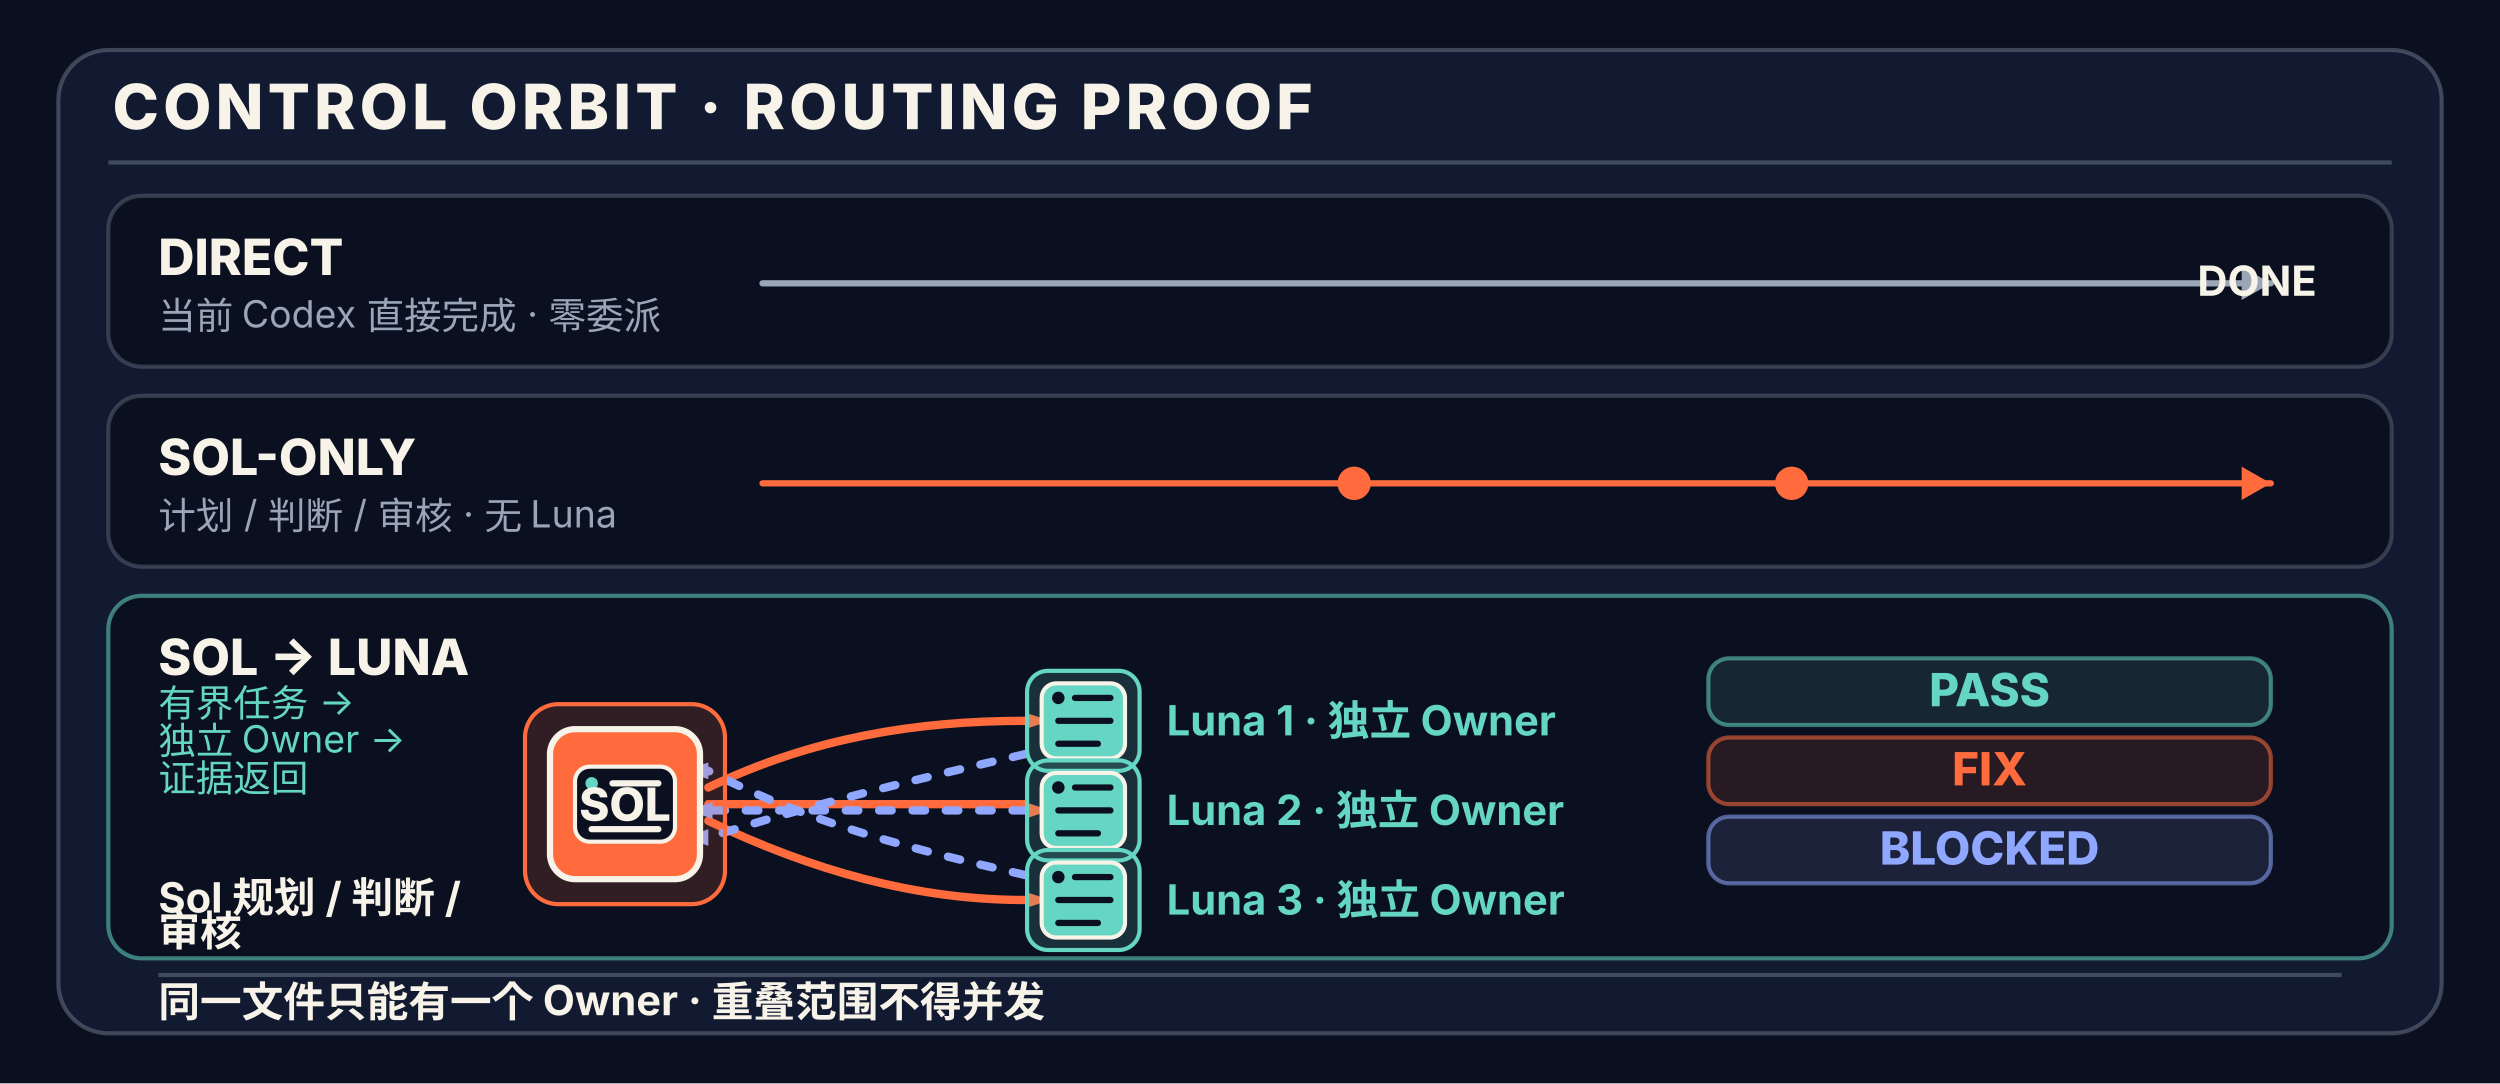
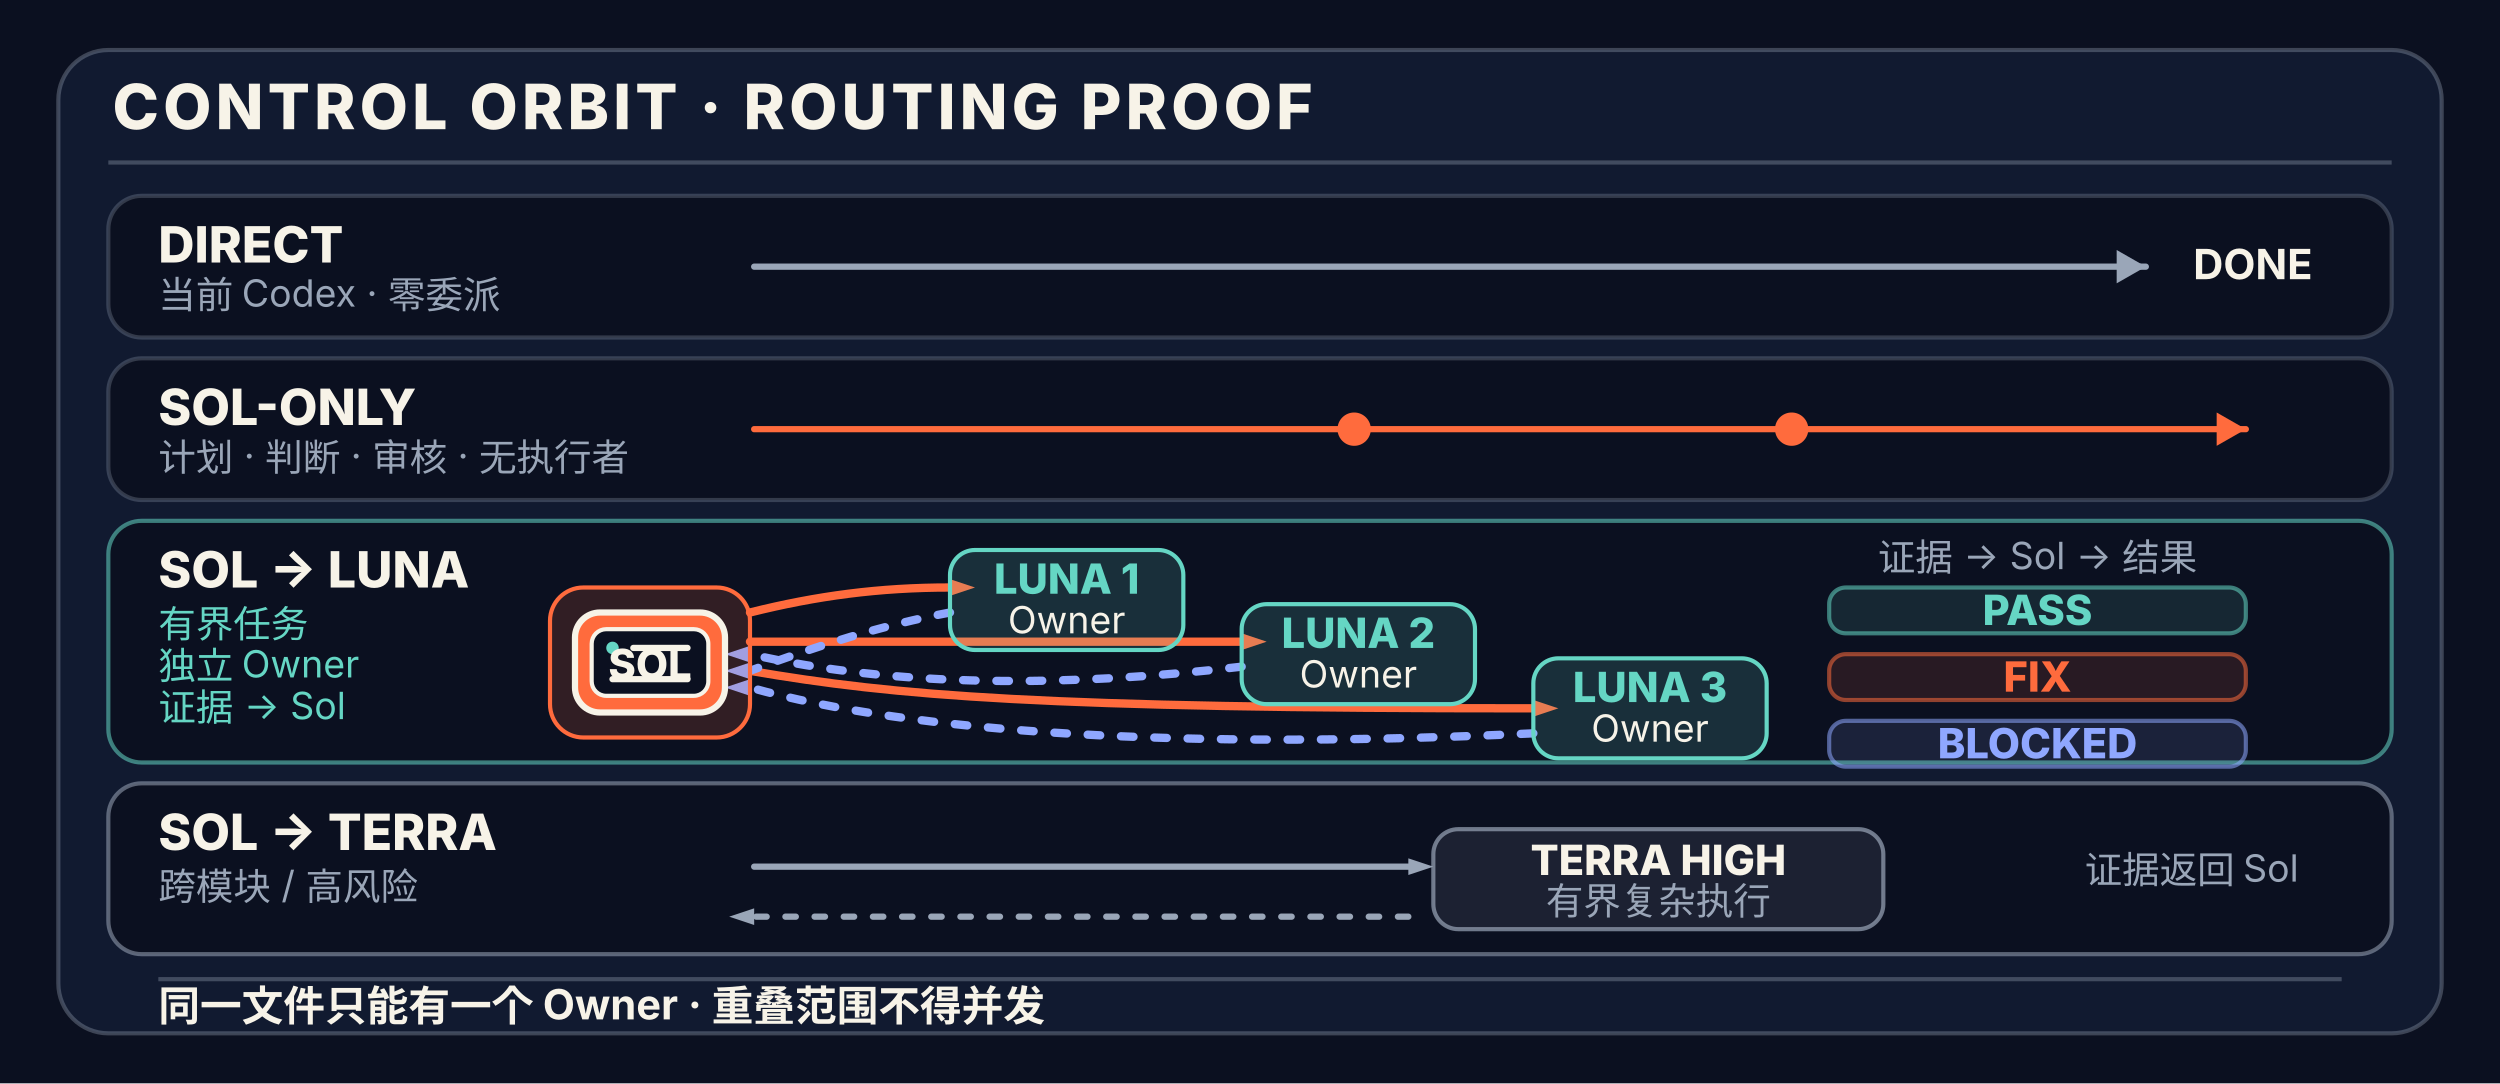
<svg xmlns="http://www.w3.org/2000/svg" viewBox="0 0 1200 520" font-family="-apple-system, BlinkMacSystemFont, 'Segoe UI', 'PingFang SC', sans-serif" font-size="18">
  <rect width="1200" height="520" fill="#0B1020" />
  <rect x="28" y="24" width="1144" height="472" rx="24" fill="#111A30" stroke="#9AA6B8" stroke-opacity="0.35" stroke-width="2" />
  <text x="54" y="62" fill="#F7F3E8" font-size="30" font-weight="800" letter-spacing="2">CONTROL ORBIT · ROUTING PROOF</text>
  <path d="M52 78H1148" fill="none" stroke="#9AA6B8" stroke-opacity="0.35" stroke-width="2" />
-   <rect x="52" y="94" width="1096" height="82" rx="16" fill="#0B1020" stroke="#9AA6B8" stroke-opacity="0.28" stroke-width="2" />
-   <rect x="52" y="190" width="1096" height="82" rx="16" fill="#0B1020" stroke="#9AA6B8" stroke-opacity="0.28" stroke-width="2" />
-   <rect x="52" y="286" width="1096" height="174" rx="16" fill="#0B1020" stroke="#65D6C4" stroke-opacity="0.55" stroke-width="2" />
-   <text x="76" y="132" fill="#F7F3E8" font-size="24" font-weight="800">DIRECT</text>
-   <text x="76" y="158" fill="#9AA6B8" font-size="18">当前 Codex 直接完成 · 零委派</text>
-   <path d="M366 136H1090" fill="none" stroke="#9AA6B8" stroke-width="3" stroke-linecap="round" />
-   <path d="M1090 136L1076 128V144Z" fill="#9AA6B8" />
-   <text x="1112" y="142" text-anchor="end" fill="#F7F3E8" font-size="20" font-weight="700">DONE</text>
-   <text x="76" y="228" fill="#F7F3E8" font-size="24" font-weight="800">SOL-ONLY</text>
-   <text x="76" y="254" fill="#9AA6B8" font-size="18">计划 / 判断 / 审核 · 无 Luna</text>
-   <path d="M366 232H1090" fill="none" stroke="#FF6B3D" stroke-width="3" stroke-linecap="round" />
-   <circle cx="650" cy="232" r="8" fill="#FF6B3D" />
-   <circle cx="860" cy="232" r="8" fill="#FF6B3D" />
-   <path d="M1090 232L1076 224V240Z" fill="#FF6B3D" />
-   <text x="76" y="324" fill="#F7F3E8" font-size="24" font-weight="800">SOL → LUNA</text>
-   <text x="76" y="344" fill="#65D6C4" font-size="18">有界任务 →</text>
-   <text x="76" y="362" fill="#65D6C4" font-size="18">独立 Owner →</text>
-   <text x="76" y="380" fill="#65D6C4" font-size="18">证据返回</text>
+   <rect x="52" y="94" width="1096" height="68" rx="16" fill="#0B1020" stroke="#9AA6B8" stroke-opacity="0.28" stroke-width="2" />
+   <rect x="52" y="172" width="1096" height="68" rx="16" fill="#0B1020" stroke="#9AA6B8" stroke-opacity="0.28" stroke-width="2" />
+   <rect x="52" y="250" width="1096" height="116" rx="16" fill="#0B1020" stroke="#65D6C4" stroke-opacity="0.55" stroke-width="2" />
+   <rect x="52" y="376" width="1096" height="82" rx="16" fill="#0B1020" stroke="#9AA6B8" stroke-opacity="0.55" stroke-width="2" />
+   <text x="76" y="126" fill="#F7F3E8" font-size="24" font-weight="800">DIRECT</text>
+   <text x="76" y="148" fill="#9AA6B8" font-size="18">当前 Codex · 零委派</text>
+   <path d="M362 128H1030" fill="none" stroke="#9AA6B8" stroke-width="3" stroke-linecap="round" />
+   <path d="M1030 128L1016 120V136Z" fill="#9AA6B8" />
+   <text x="1110" y="134" text-anchor="end" fill="#F7F3E8" font-size="20" font-weight="700">DONE</text>
+   <text x="76" y="204" fill="#F7F3E8" font-size="24" font-weight="800">SOL-ONLY</text>
+   <text x="76" y="226" fill="#9AA6B8" font-size="18">计划 · 判断 · 审核 · 无执行者</text>
+   <path d="M362 206H1078" fill="none" stroke="#FF6B3D" stroke-width="3" stroke-linecap="round" />
+   <circle cx="650" cy="206" r="8" fill="#FF6B3D" />
+   <circle cx="860" cy="206" r="8" fill="#FF6B3D" />
+   <path d="M1078 206L1064 198V214Z" fill="#FF6B3D" />
+   <text x="76" y="282" fill="#F7F3E8" font-size="24" font-weight="800">SOL → LUNA</text>
+   <text x="76" y="306" fill="#65D6C4" font-size="18">有界任务</text>
+   <text x="76" y="326" fill="#65D6C4" font-size="18">独立 Owner</text>
+   <text x="76" y="346" fill="#65D6C4" font-size="18">证据 → Sol</text>
  <g fill="none" stroke="#FF6B3D" stroke-width="4" stroke-linecap="round">
-     <path id="task-path-1" data-flow="task" data-from="sol-controller" data-to="luna-worker-1" d="M340 378C390 354 440 346 492 346" />
-     <path id="task-path-2" data-flow="task" data-from="sol-controller" data-to="luna-worker-2" d="M340 386H492" />
-     <path id="task-path-3" data-flow="task" data-from="sol-controller" data-to="luna-worker-3" d="M340 394C390 418 440 432 492 432" />
+     <path id="task-path-1" data-flow="task" data-from="sol-controller" data-to="luna-worker-1" d="M360 294C392 286 422 282 456 282" />
+     <path id="task-path-2" data-flow="task" data-from="sol-controller" data-to="luna-worker-2" d="M360 308H596" />
+     <path id="task-path-3" data-flow="task" data-from="sol-controller" data-to="luna-worker-3" d="M360 322C430 334 500 340 736 340" />
  </g>
  <g fill="none" stroke="#8FA7FF" stroke-width="4" stroke-dasharray="6 10" stroke-linecap="round">
-     <path id="evidence-path-1" data-flow="evidence" data-from="luna-worker-1" data-to="sol-controller" d="M492 362C440 374 390 386 340 402" />
-     <path id="evidence-path-2" data-flow="evidence" data-from="luna-worker-2" data-to="sol-controller" d="M492 389H342" />
-     <path id="evidence-path-3" data-flow="evidence" data-from="luna-worker-3" data-to="sol-controller" d="M492 420C440 408 390 396 340 370" />
+     <path id="evidence-path-1" data-flow="evidence" data-from="luna-worker-1" data-to="sol-controller" d="M456 294C424 300 392 310 360 322" />
+     <path id="evidence-path-2" data-flow="evidence" data-from="luna-worker-2" data-to="sol-controller" d="M596 320C512 330 430 330 360 314" />
+     <path id="evidence-path-3" data-flow="evidence" data-from="luna-worker-3" data-to="sol-controller" d="M736 352C570 360 438 352 360 330" />
  </g>
  <g fill="#FF6B3D">
-     <path d="M492 342L504 346L492 350Z" />
-     <path d="M492 385L504 389L492 393Z" />
-     <path d="M492 428L504 432L492 436Z" />
+     <path d="M456 278L468 282L456 286Z" />
+     <path d="M596 304L608 308L596 312Z" />
+     <path d="M736 336L748 340L736 344Z" />
  </g>
  <g fill="#8FA7FF">
-     <path d="M340 398L328 402L340 406Z" />
-     <path d="M342 385L330 389L342 393Z" />
-     <path d="M340 366L328 370L340 374Z" />
+     <path d="M360 318L348 322L360 326Z" />
+     <path d="M360 310L348 314L360 318Z" />
+     <path d="M360 326L348 330L360 334Z" />
  </g>
  <g id="sol-controller">
-     <rect x="252" y="338" width="96" height="96" rx="16" fill="#FF6B3D" fill-opacity="0.16" stroke="#FF6B3D" stroke-width="2" />
-     <rect x="264" y="350" width="72" height="72" rx="12" fill="#FF6B3D" stroke="#F7F3E8" stroke-width="3" />
-     <rect x="276" y="368" width="48" height="36" rx="7" fill="#0B1020" stroke="#F7F3E8" stroke-width="2" />
-     <circle cx="284" cy="376" r="3" fill="#65D6C4" />
-     <path d="M294 376H316M284 398H316" stroke="#F7F3E8" stroke-width="3" stroke-linecap="round" />
-     <text x="300" y="394" text-anchor="middle" fill="#F7F3E8" font-size="22" font-weight="800">SOL</text>
+     <rect x="264" y="282" width="96" height="72" rx="16" fill="#FF6B3D" fill-opacity="0.16" stroke="#FF6B3D" stroke-width="2" />
+     <rect x="276" y="294" width="72" height="48" rx="12" fill="#FF6B3D" stroke="#F7F3E8" stroke-width="3" />
+     <rect x="284" y="302" width="56" height="32" rx="7" fill="#0B1020" stroke="#F7F3E8" stroke-width="2" />
+     <circle cx="294" cy="311" r="3" fill="#65D6C4" />
+     <path d="M304 311H330M294 326H330" stroke="#F7F3E8" stroke-width="3" stroke-linecap="round" />
+     <text x="312" y="326" text-anchor="middle" fill="#F7F3E8" font-size="20" font-weight="800">SOL</text>
  </g>
-   <text x="76" y="438" fill="#F7F3E8" font-size="20" font-weight="700">Sol 规划 / 判断 /</text>
-   <text x="76" y="454" fill="#F7F3E8" font-size="20" font-weight="700">审核</text>
  <g id="luna-worker-1">
-     <rect x="493" y="322" width="54" height="48" rx="10" fill="#65D6C4" fill-opacity="0.16" stroke="#65D6C4" stroke-width="2" />
-     <rect x="500" y="328" width="40" height="36" rx="7" fill="#65D6C4" stroke="#F7F3E8" stroke-width="2" />
-     <circle cx="508" cy="335" r="3" fill="#0B1020" />
-     <path d="M516 335H533M508 346H533M508 357H527" stroke="#0B1020" stroke-width="3" stroke-linecap="round" />
-     <text x="560" y="353" fill="#65D6C4" font-size="20" font-weight="700">Luna 1 · 独立 Owner</text>
+     <rect x="456" y="264" width="112" height="48" rx="12" fill="#65D6C4" fill-opacity="0.16" stroke="#65D6C4" stroke-width="2" />
+     <text x="512" y="285" text-anchor="middle" fill="#65D6C4" font-size="20" font-weight="800">LUNA 1</text>
+     <text x="512" y="304" text-anchor="middle" fill="#F7F3E8" font-size="18">Owner</text>
  </g>
  <g id="luna-worker-2">
-     <rect x="493" y="365" width="54" height="48" rx="10" fill="#65D6C4" fill-opacity="0.16" stroke="#65D6C4" stroke-width="2" />
-     <rect x="500" y="371" width="40" height="36" rx="7" fill="#65D6C4" stroke="#F7F3E8" stroke-width="2" />
-     <circle cx="508" cy="378" r="3" fill="#0B1020" />
-     <path d="M516 378H533M508 389H533M508 400H527" stroke="#0B1020" stroke-width="3" stroke-linecap="round" />
-     <text x="560" y="396" fill="#65D6C4" font-size="20" font-weight="700">Luna 2 · 独立 Owner</text>
+     <rect x="596" y="290" width="112" height="48" rx="12" fill="#65D6C4" fill-opacity="0.16" stroke="#65D6C4" stroke-width="2" />
+     <text x="652" y="311" text-anchor="middle" fill="#65D6C4" font-size="20" font-weight="800">LUNA 2</text>
+     <text x="652" y="330" text-anchor="middle" fill="#F7F3E8" font-size="18">Owner</text>
  </g>
  <g id="luna-worker-3">
-     <rect x="493" y="408" width="54" height="48" rx="10" fill="#65D6C4" fill-opacity="0.16" stroke="#65D6C4" stroke-width="2" />
-     <rect x="500" y="414" width="40" height="36" rx="7" fill="#65D6C4" stroke="#F7F3E8" stroke-width="2" />
-     <circle cx="508" cy="421" r="3" fill="#0B1020" />
-     <path d="M516 421H533M508 432H533M508 443H527" stroke="#0B1020" stroke-width="3" stroke-linecap="round" />
-     <text x="560" y="439" fill="#65D6C4" font-size="20" font-weight="700">Luna 3 · 独立 Owner</text>
+     <rect x="736" y="316" width="112" height="48" rx="12" fill="#65D6C4" fill-opacity="0.16" stroke="#65D6C4" stroke-width="2" />
+     <text x="792" y="337" text-anchor="middle" fill="#65D6C4" font-size="20" font-weight="800">LUNA 3</text>
+     <text x="792" y="356" text-anchor="middle" fill="#F7F3E8" font-size="18">Owner</text>
  </g>
-   <rect x="820" y="316" width="270" height="32" rx="10" fill="#65D6C4" fill-opacity="0.12" stroke="#65D6C4" stroke-opacity="0.55" stroke-width="2" />
-   <rect x="820" y="354" width="270" height="32" rx="10" fill="#FF6B3D" fill-opacity="0.12" stroke="#FF6B3D" stroke-opacity="0.55" stroke-width="2" />
-   <rect x="820" y="392" width="270" height="32" rx="10" fill="#8FA7FF" fill-opacity="0.12" stroke="#8FA7FF" stroke-opacity="0.55" stroke-width="2" />
-   <text x="955" y="339" text-anchor="middle" fill="#65D6C4" font-size="22" font-weight="800">PASS</text>
-   <text x="955" y="377" text-anchor="middle" fill="#FF6B3D" font-size="22" font-weight="800">FIX</text>
-   <text x="955" y="415" text-anchor="middle" fill="#8FA7FF" font-size="22" font-weight="800">BLOCKED</text>
-   <path d="M76 468H1124" fill="none" stroke="#9AA6B8" stroke-opacity="0.35" stroke-width="2" />
-   <text x="76" y="488" fill="#F7F3E8" font-size="20" font-weight="700">同一文件只能有一个 Owner · 重叠范围不得并发</text>
+   <text x="978" y="274" text-anchor="middle" fill="#9AA6B8" font-size="18">证据 → Sol → 结果</text>
+   <rect x="878" y="282" width="200" height="22" rx="8" fill="#65D6C4" fill-opacity="0.12" stroke="#65D6C4" stroke-opacity="0.55" stroke-width="2" />
+   <rect x="878" y="314" width="200" height="22" rx="8" fill="#FF6B3D" fill-opacity="0.12" stroke="#FF6B3D" stroke-opacity="0.55" stroke-width="2" />
+   <rect x="878" y="346" width="200" height="22" rx="8" fill="#8FA7FF" fill-opacity="0.12" stroke="#8FA7FF" stroke-opacity="0.55" stroke-width="2" />
+   <text x="978" y="300" text-anchor="middle" fill="#65D6C4" font-size="20" font-weight="800">PASS</text>
+   <text x="978" y="332" text-anchor="middle" fill="#FF6B3D" font-size="20" font-weight="800">FIX</text>
+   <text x="978" y="364" text-anchor="middle" fill="#8FA7FF" font-size="20" font-weight="800">BLOCKED</text>
+   <text x="76" y="408" fill="#F7F3E8" font-size="24" font-weight="800">SOL → TERRA</text>
+   <text x="76" y="432" fill="#9AA6B8" font-size="18">跨模块 / 高风险</text>
+   <path id="terra-task-orbit" data-tier="terra" d="M362 416H676" fill="none" stroke="#9AA6B8" stroke-width="3" stroke-linecap="round" />
+   <path id="terra-evidence-orbit" data-tier="terra" d="M676 440H362" fill="none" stroke="#9AA6B8" stroke-width="3" stroke-dasharray="5 9" stroke-linecap="round" />
+   <path d="M676 412L688 416L676 420Z" fill="#9AA6B8" />
+   <path d="M362 436L350 440L362 444Z" fill="#9AA6B8" />
+   <g id="terra-high-worker">
+     <rect x="688" y="398" width="216" height="48" rx="12" fill="#9AA6B8" fill-opacity="0.12" stroke="#9AA6B8" stroke-opacity="0.7" stroke-width="2" />
+     <text x="796" y="420" text-anchor="middle" fill="#F7F3E8" font-size="20" font-weight="800">TERRA HIGH</text>
+     <text x="796" y="439" text-anchor="middle" fill="#9AA6B8" font-size="18">有界复杂执行</text>
+   </g>
+   <text x="1052" y="424" text-anchor="middle" fill="#9AA6B8" font-size="18">证据返回 Sol</text>
+   <path d="M76 470H1124" fill="none" stroke="#9AA6B8" stroke-opacity="0.35" stroke-width="2" />
+   <text x="76" y="490" fill="#F7F3E8" font-size="20" font-weight="700">同一文件只能有一个 Owner · 重叠范围不得并发</text>
</svg>
